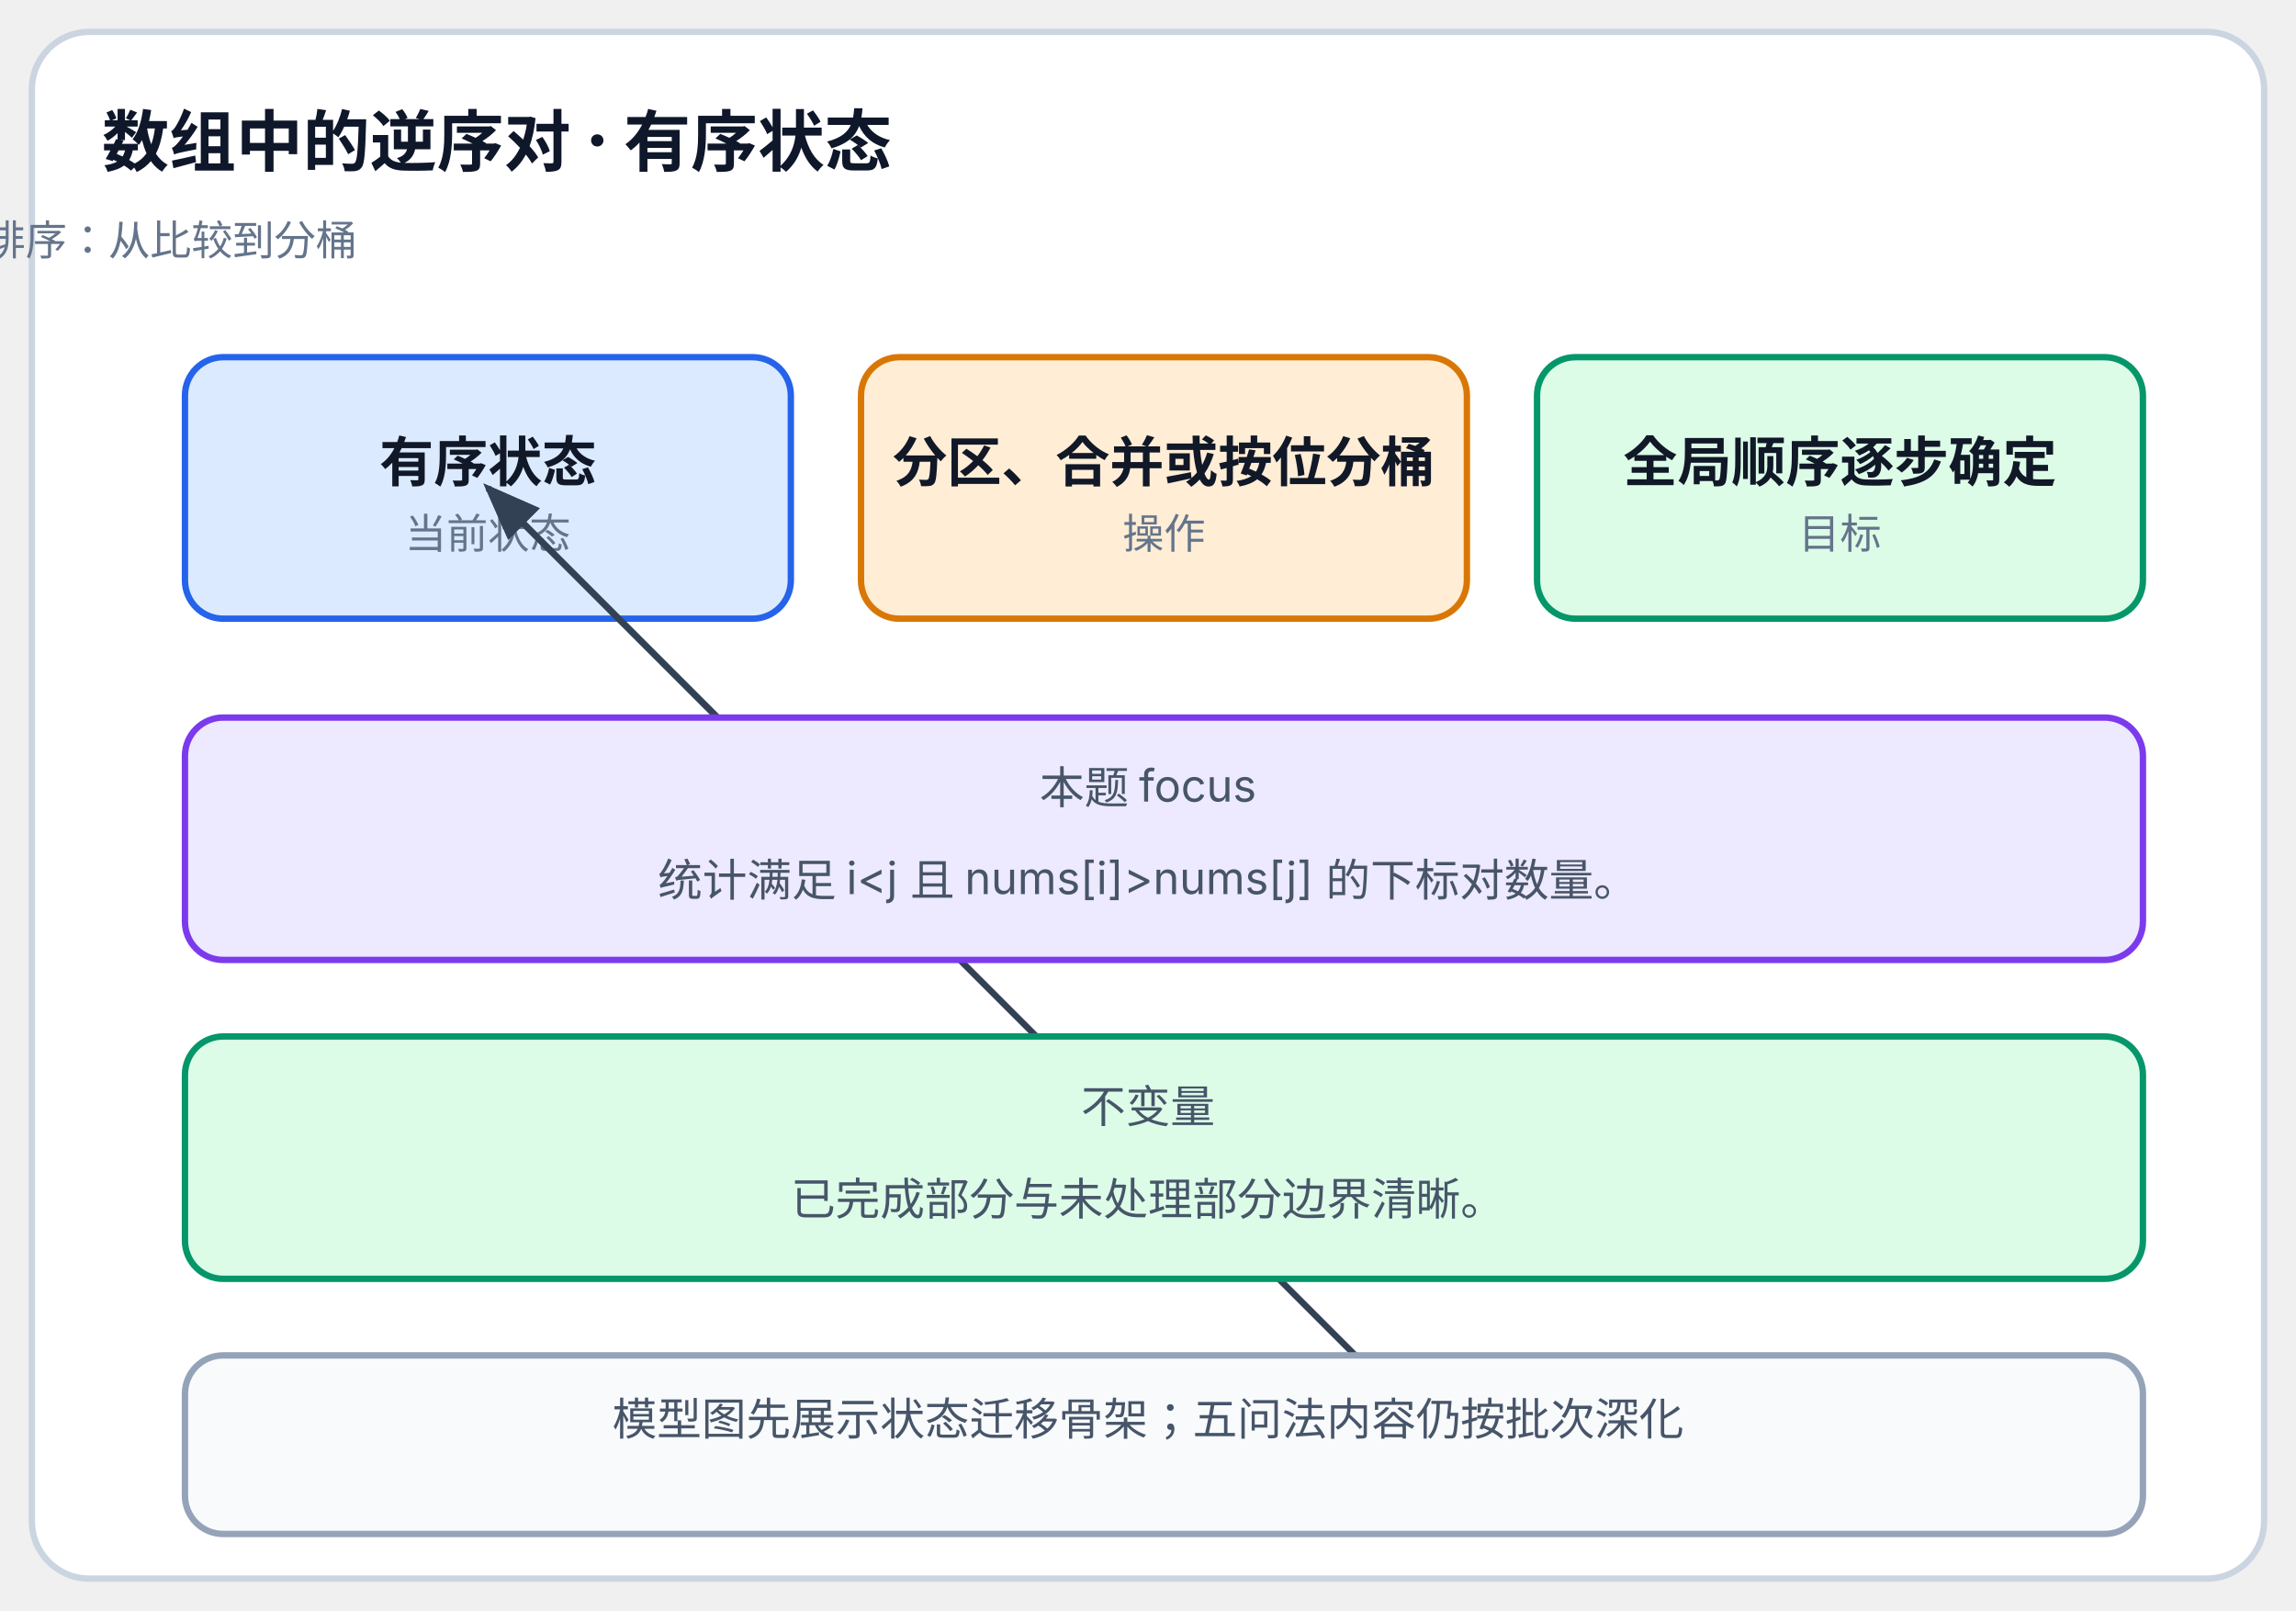
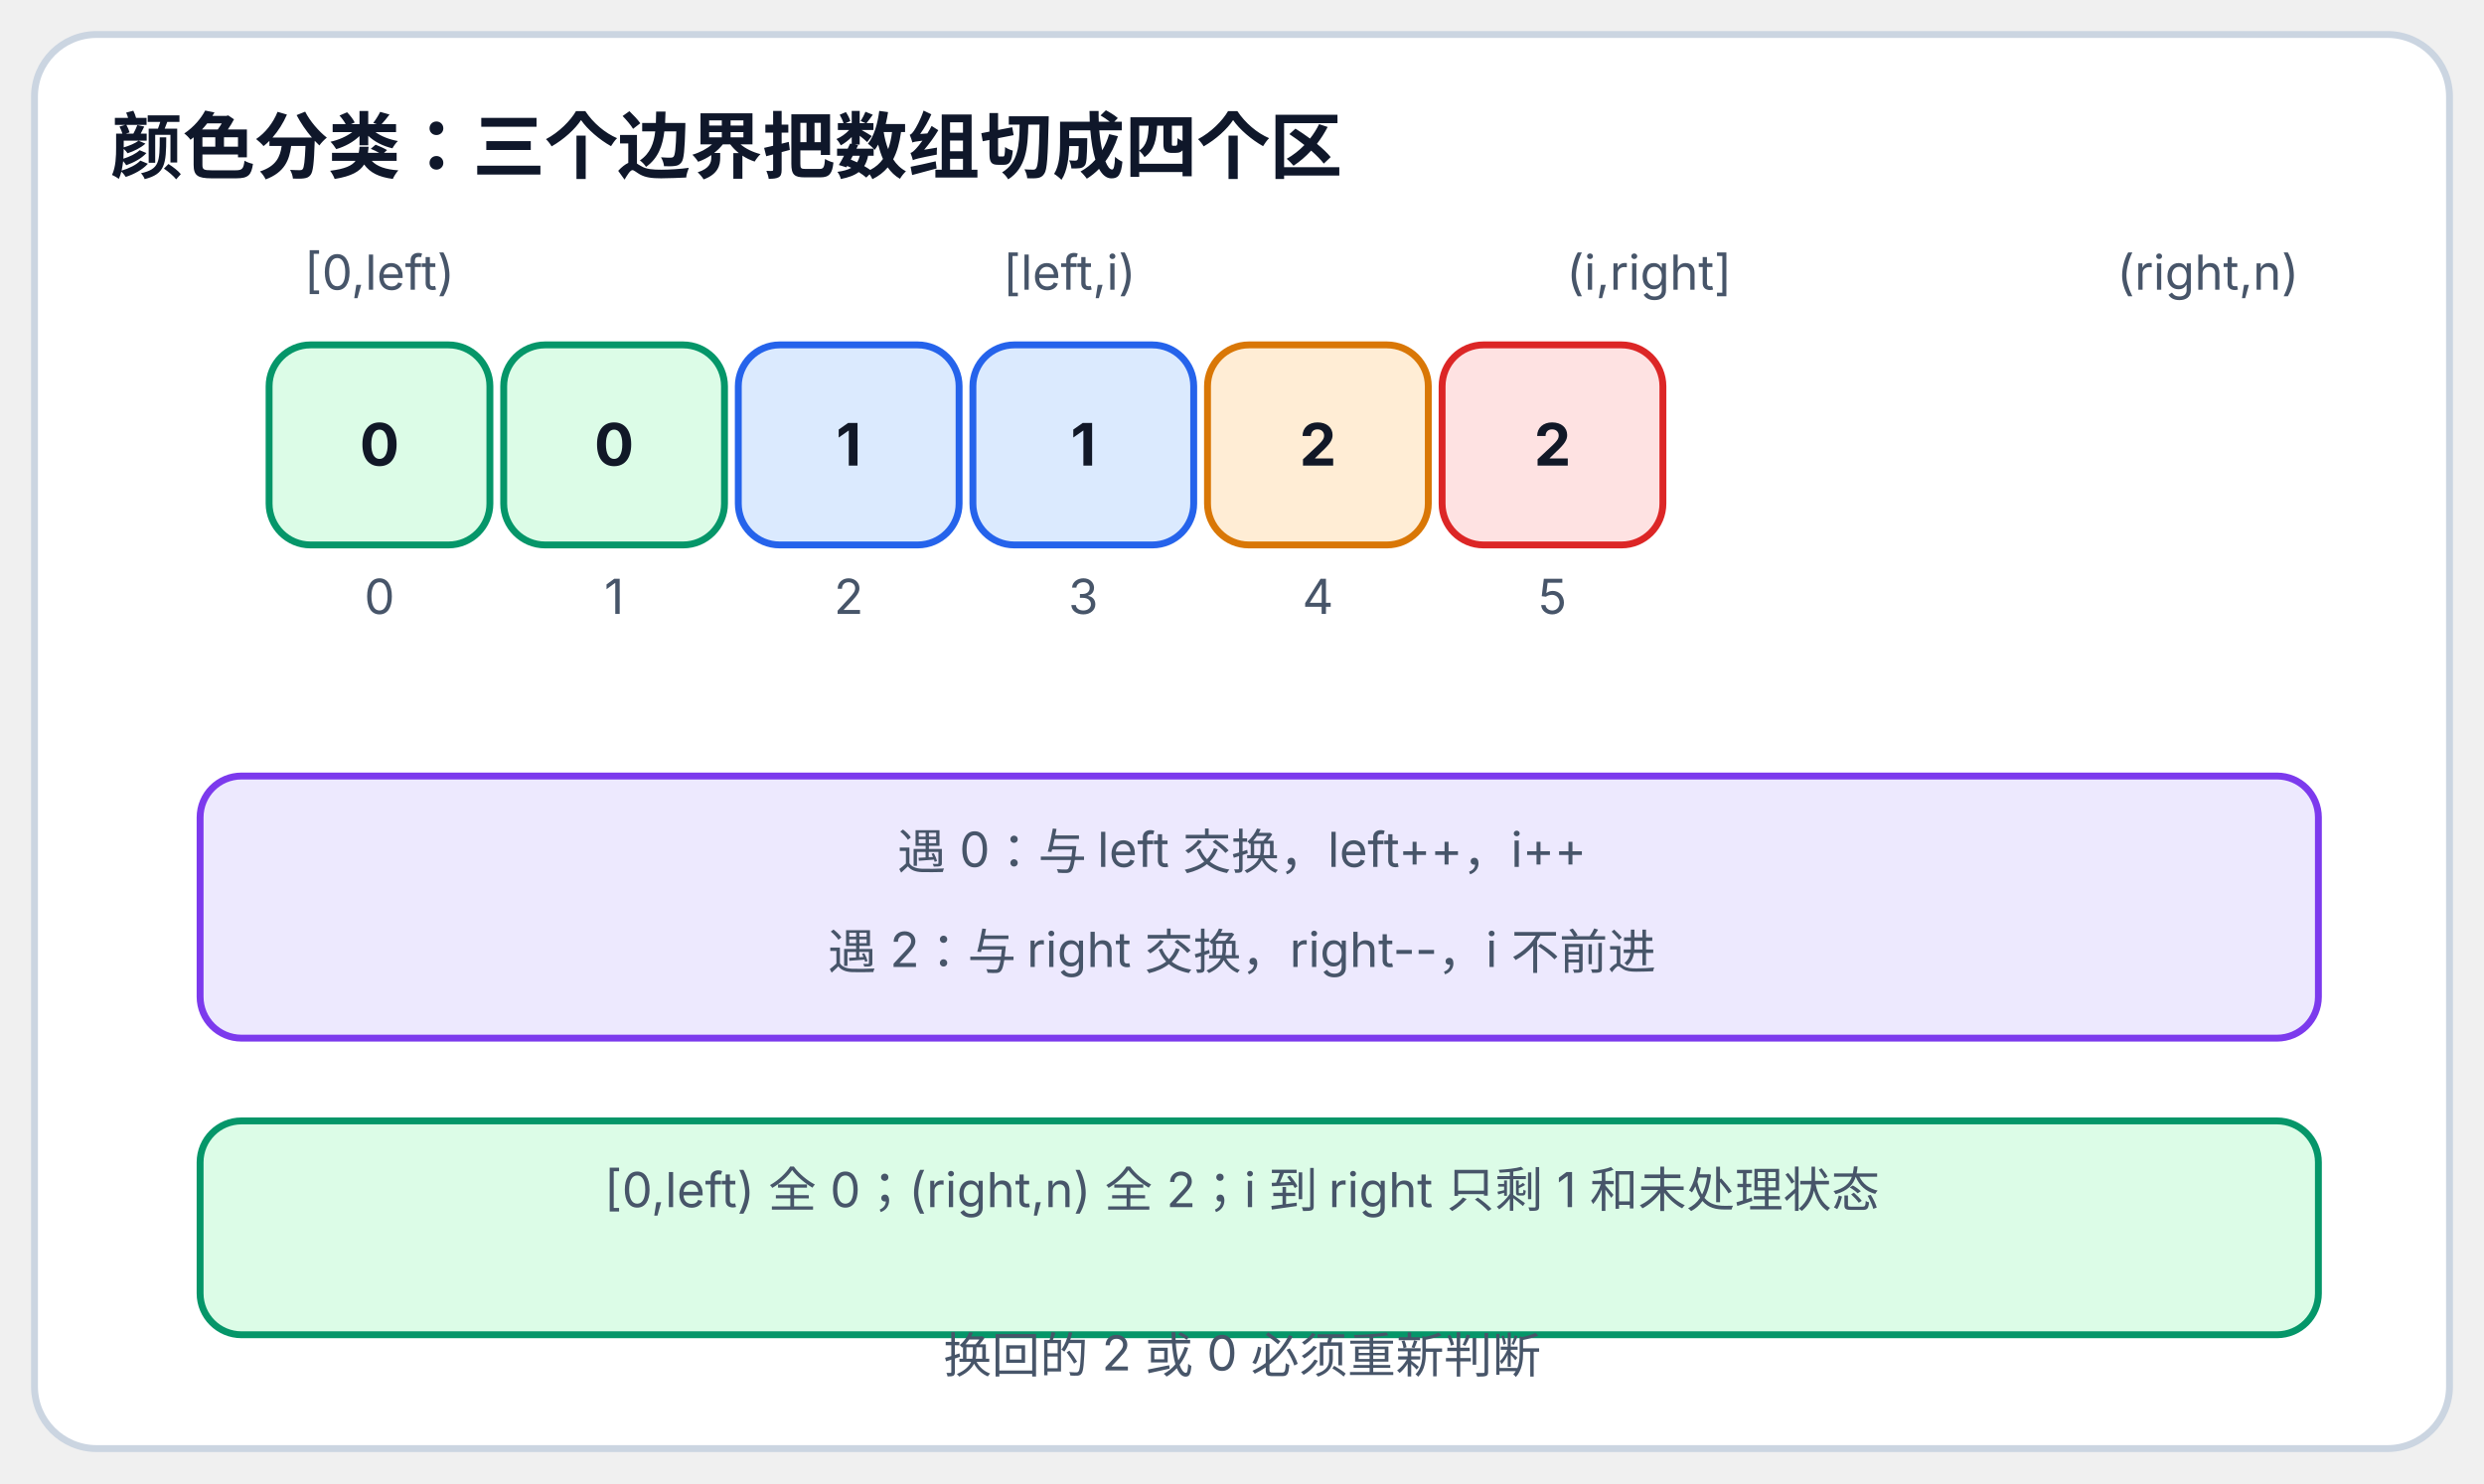
- <svg xmlns="http://www.w3.org/2000/svg" viewBox="0 0 720 505" role="img" aria-labelledby="t d">
+ <svg xmlns="http://www.w3.org/2000/svg" viewBox="0 0 720 430" role="img" aria-labelledby="t d">
  <defs>
    <marker id="arrow" markerWidth="9" markerHeight="7" refX="8" refY="3.5" orient="auto">
      <path d="M0,0 L9,3.5 L0,7 Z" fill="#334155" />
    </marker>
    <marker id="blue-arrow" markerWidth="9" markerHeight="7" refX="8" refY="3.5" orient="auto">
      <path d="M0,0 L9,3.5 L0,7 Z" fill="#2563eb" />
    </marker>
    <marker id="green-arrow" markerWidth="9" markerHeight="7" refX="8" refY="3.5" orient="auto">
      <path d="M0,0 L9,3.5 L0,7 Z" fill="#059669" />
    </marker>
    <marker id="red-arrow" markerWidth="9" markerHeight="7" refX="8" refY="3.5" orient="auto">
      <path d="M0,0 L9,3.5 L0,7 Z" fill="#dc2626" />
    </marker>
  </defs>
  <style>
.panel{fill:#fff;stroke:#cbd5e1;stroke-width:2}
.box{stroke-width:2}
.plain{fill:#f8fafc;stroke:#94a3b8}
.blue{fill:#dbeafe;stroke:#2563eb}
.green{fill:#dcfce7;stroke:#059669}
.orange{fill:#ffedd5;stroke:#d97706}
.red{fill:#fee2e2;stroke:#dc2626}
.purple{fill:#ede9fe;stroke:#7c3aed}
.line{stroke:#64748b;stroke-width:2;fill:none}
.arrow{stroke:#334155;stroke-width:2;fill:none;marker-end:url(#arrow)}
.flow{stroke:#2563eb;stroke-width:3;fill:none;marker-end:url(#blue-arrow)}
.bad{stroke:#dc2626;stroke-width:3;fill:none;marker-end:url(#red-arrow)}
.good{stroke:#059669;stroke-width:3;fill:none;marker-end:url(#green-arrow)}
.t{font-family:-apple-system,BlinkMacSystemFont,'Segoe UI','Noto Sans SC','PingFang SC',sans-serif;font-size:17px;fill:#111827;text-anchor:middle;font-weight:650}
.s{font-family:-apple-system,BlinkMacSystemFont,'Segoe UI','Noto Sans SC','PingFang SC',sans-serif;font-size:14px;fill:#475569;text-anchor:middle}
.small{font-family:-apple-system,BlinkMacSystemFont,'Segoe UI','Noto Sans SC','PingFang SC',sans-serif;font-size:13px;fill:#64748b;text-anchor:middle}
.axis{stroke:#94a3b8;stroke-width:2}
.title{font-family:-apple-system,BlinkMacSystemFont,'Segoe UI','Noto Sans SC',sans-serif;font-size:21px;fill:#0f172a;text-anchor:start;font-weight:800}
</style>
-   <rect class="panel" x="10" y="10" width="700" height="485" rx="18" />
-   <text class="title" x="32" y="52">数组中的逆序对 · 有序状态</text>
-   <text class="small" x="34" y="80">模型：排序：从比较到分桶</text>
-   <rect class="box blue" x="58" y="112" width="190" height="82" rx="12" />
-   <text class="t" x="153.0" y="151.0">有序状态</text>
-   <text class="small" x="153.0" y="172.0">当前状态</text>
-   <rect class="box orange" x="270" y="112" width="190" height="82" rx="12" />
-   <text class="t" x="365.0" y="151.0">分区、合并或按位分桶</text>
-   <text class="small" x="365.0" y="172.0">操作</text>
-   <rect class="box green" x="482" y="112" width="190" height="82" rx="12" />
-   <text class="t" x="577.0" y="151.0">全局顺序逐步确定</text>
-   <text class="small" x="577.0" y="172.0">目标</text>
-   <path class="arrow" d="M248,248 L153,153" />
-   <path class="arrow" d="M460,460 L153,153" />
+   <rect class="panel" x="10" y="10" width="700" height="410" rx="18" />
+   <text class="title" x="32" y="50">颜色分类：三个边界把数组切成四个区</text>
+   <rect class="box green" x="78" y="100" width="64" height="58" rx="12" />
+   <text class="t" x="110.0" y="135.0">0</text>
+   <text class="s" x="110" y="178">0</text>
+   <rect class="box green" x="146" y="100" width="64" height="58" rx="12" />
+   <text class="t" x="178.0" y="135.0">0</text>
+   <text class="s" x="178" y="178">1</text>
+   <rect class="box blue" x="214" y="100" width="64" height="58" rx="12" />
+   <text class="t" x="246.0" y="135.0">1</text>
+   <text class="s" x="246" y="178">2</text>
+   <rect class="box blue" x="282" y="100" width="64" height="58" rx="12" />
+   <text class="t" x="314.0" y="135.0">1</text>
+   <text class="s" x="314" y="178">3</text>
+   <rect class="box orange" x="350" y="100" width="64" height="58" rx="12" />
+   <text class="t" x="382.0" y="135.0">2</text>
+   <text class="s" x="382" y="178">4</text>
+   <rect class="box red" x="418" y="100" width="64" height="58" rx="12" />
+   <text class="t" x="450.0" y="135.0">2</text>
+   <text class="s" x="450" y="178">5</text>
+   <text class="s" x="110" y="84">[0,left)</text>
+   <text class="s" x="310" y="84">[left,i)</text>
+   <text class="s" x="478" y="84">(i,right]</text>
+   <text class="s" x="640" y="84">(right,n)</text>
  <rect class="box purple" x="58" y="225" width="614" height="76" rx="12" />
-   <text class="s" x="360" y="252">本题 focus</text>
-   <text class="s" x="360" y="281">统计满足 i&lt;j 且 nums[i]&gt;nums[j] 的下标对数量。</text>
-   <rect class="box green" x="58" y="325" width="614" height="76" rx="12" />
-   <text class="s" x="360" y="352">不变量</text>
-   <text class="s" x="360" y="381">已完成部分与未处理部分边界清晰。</text>
-   <rect class="box plain" x="58" y="425" width="614" height="56" rx="12" />
-   <text class="s" x="360" y="450">模型图先展示状态迁移骨架；五问法内容仍按批次深化</text>
+   <text class="s" x="360" y="252">遇 0：与 left 交换，left++，i++</text>
+   <text class="s" x="360" y="281">遇 2：与 right 交换，right--，i 不前进</text>
+   <rect class="box green" x="58" y="325" width="614" height="62" rx="12" />
+   <text class="s" x="360" y="350">[0,left) 全 0；(right,n) 全 2；i 到 right 只剩 1 和未处理状态</text>
+   <text class="s" x="360" y="398">换回的 2 或 0 必须重新判断</text>
</svg>
